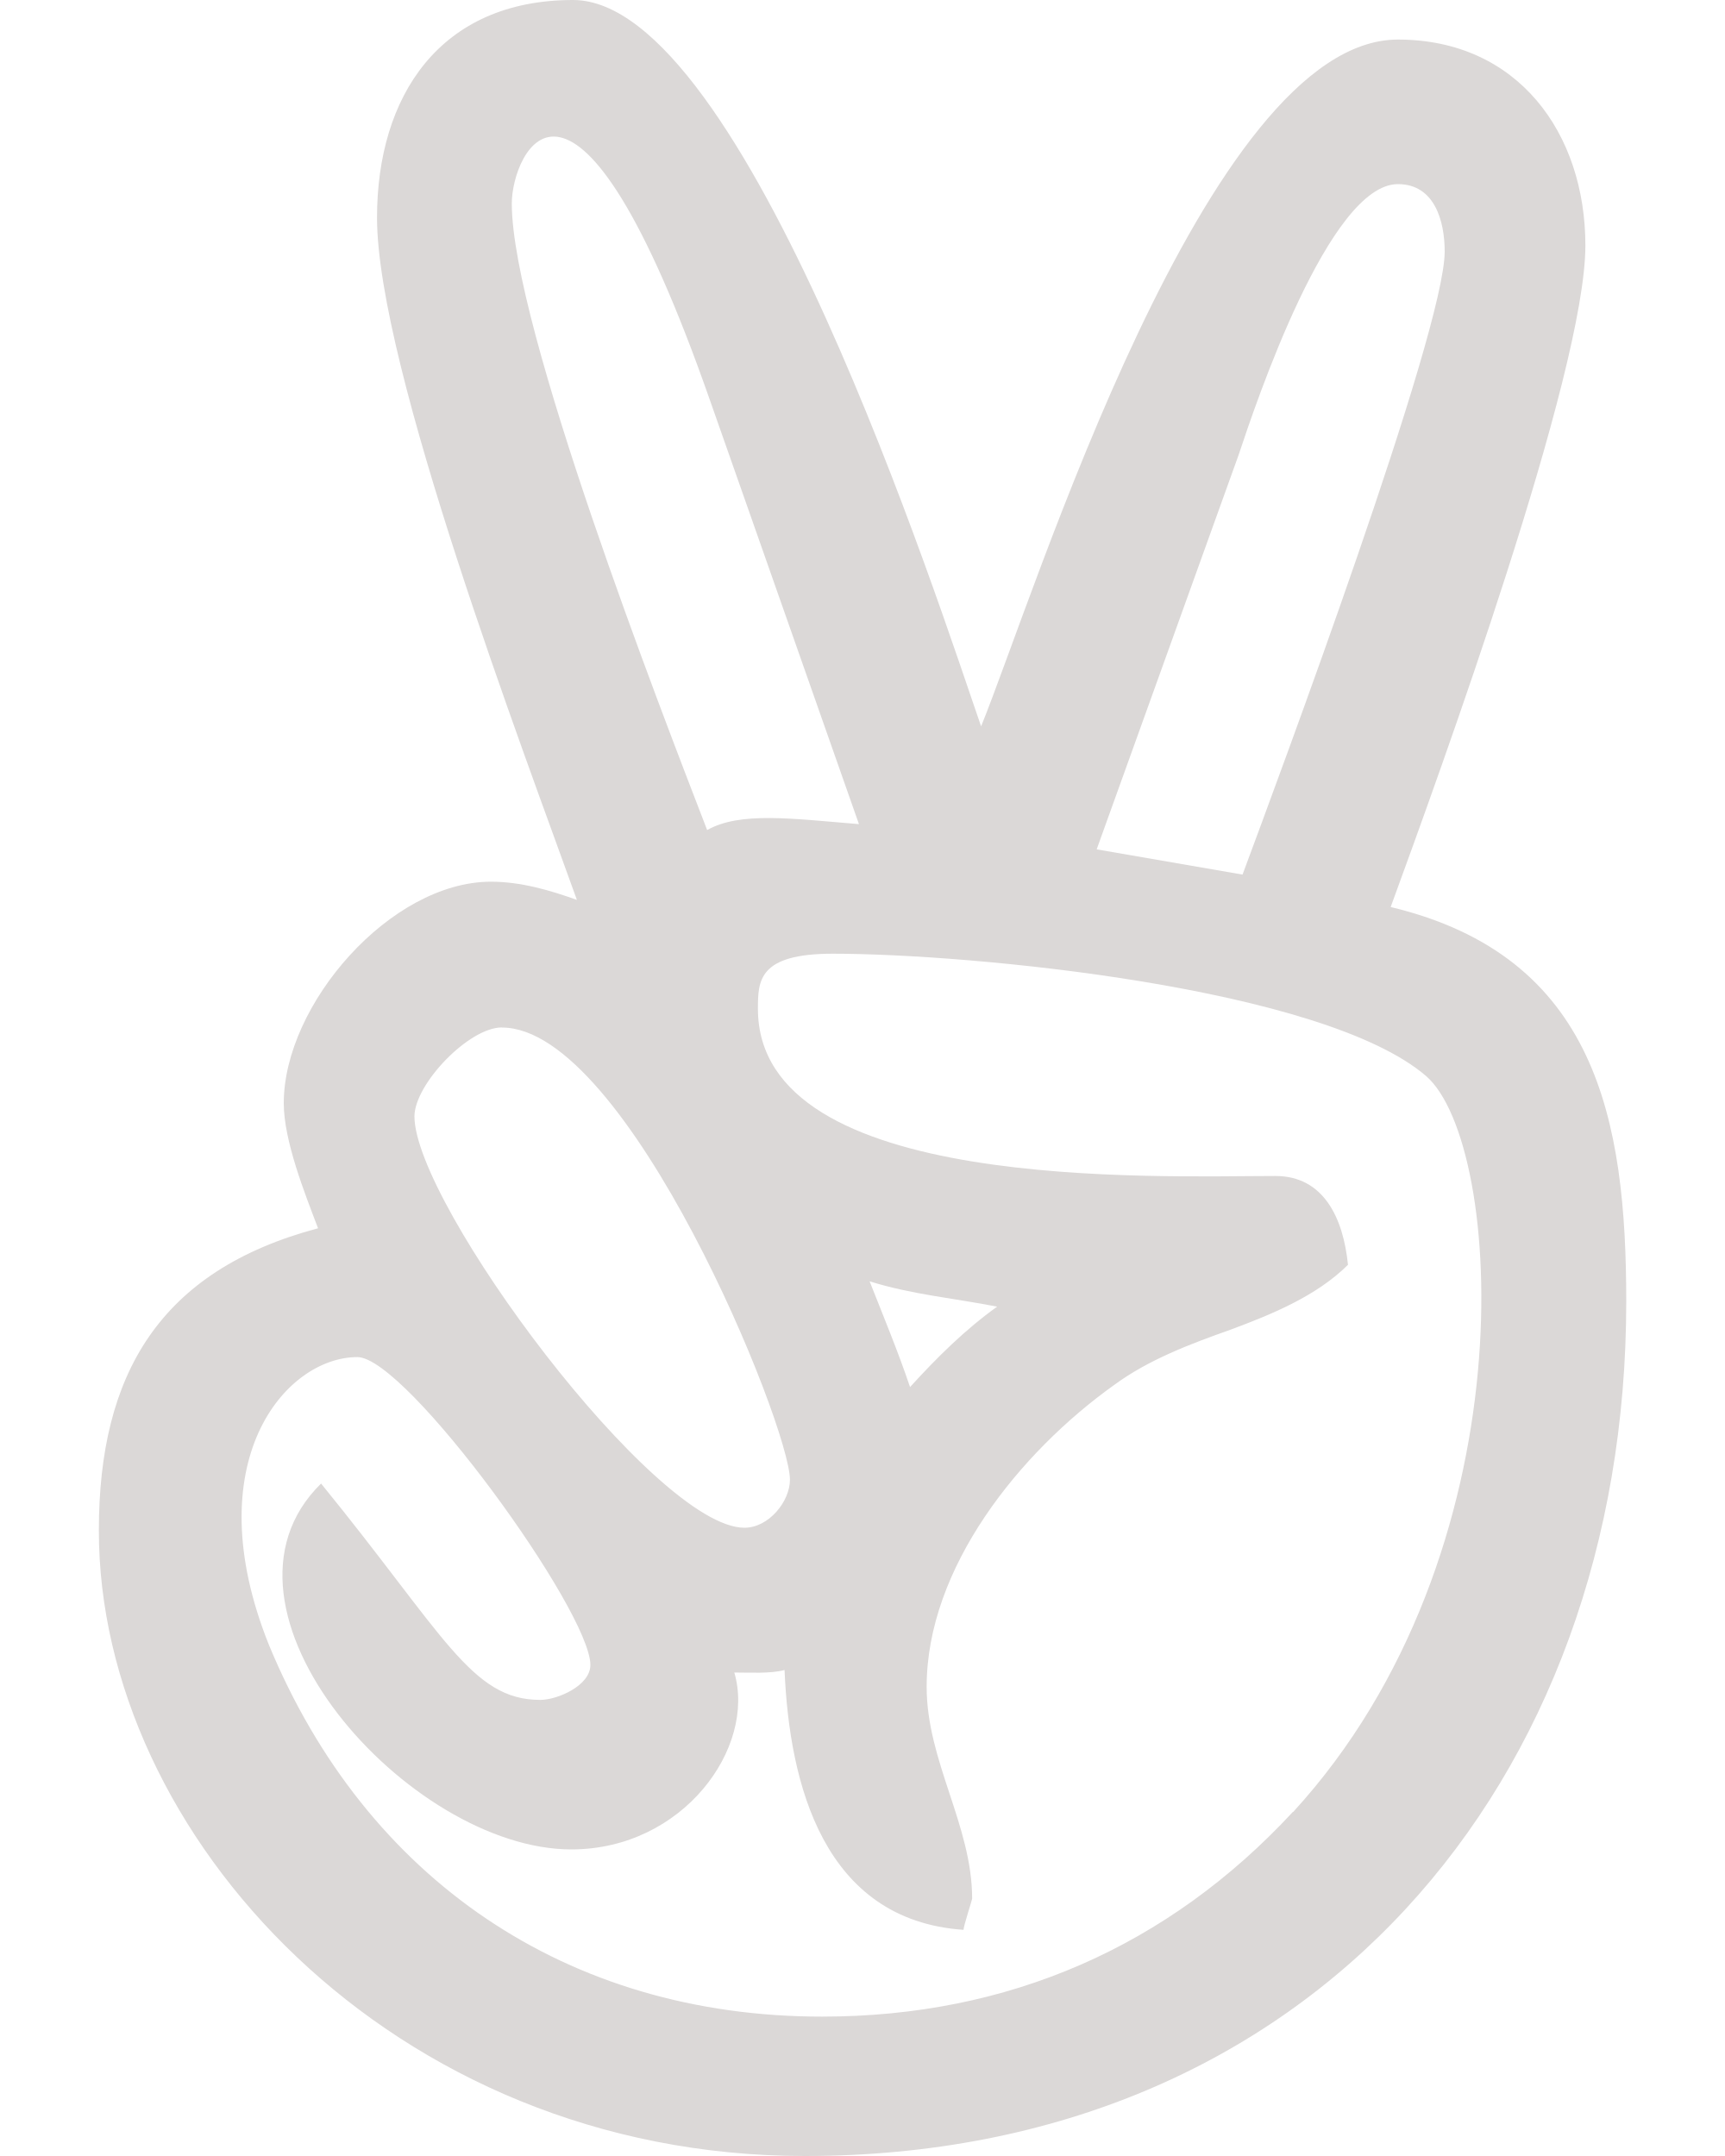
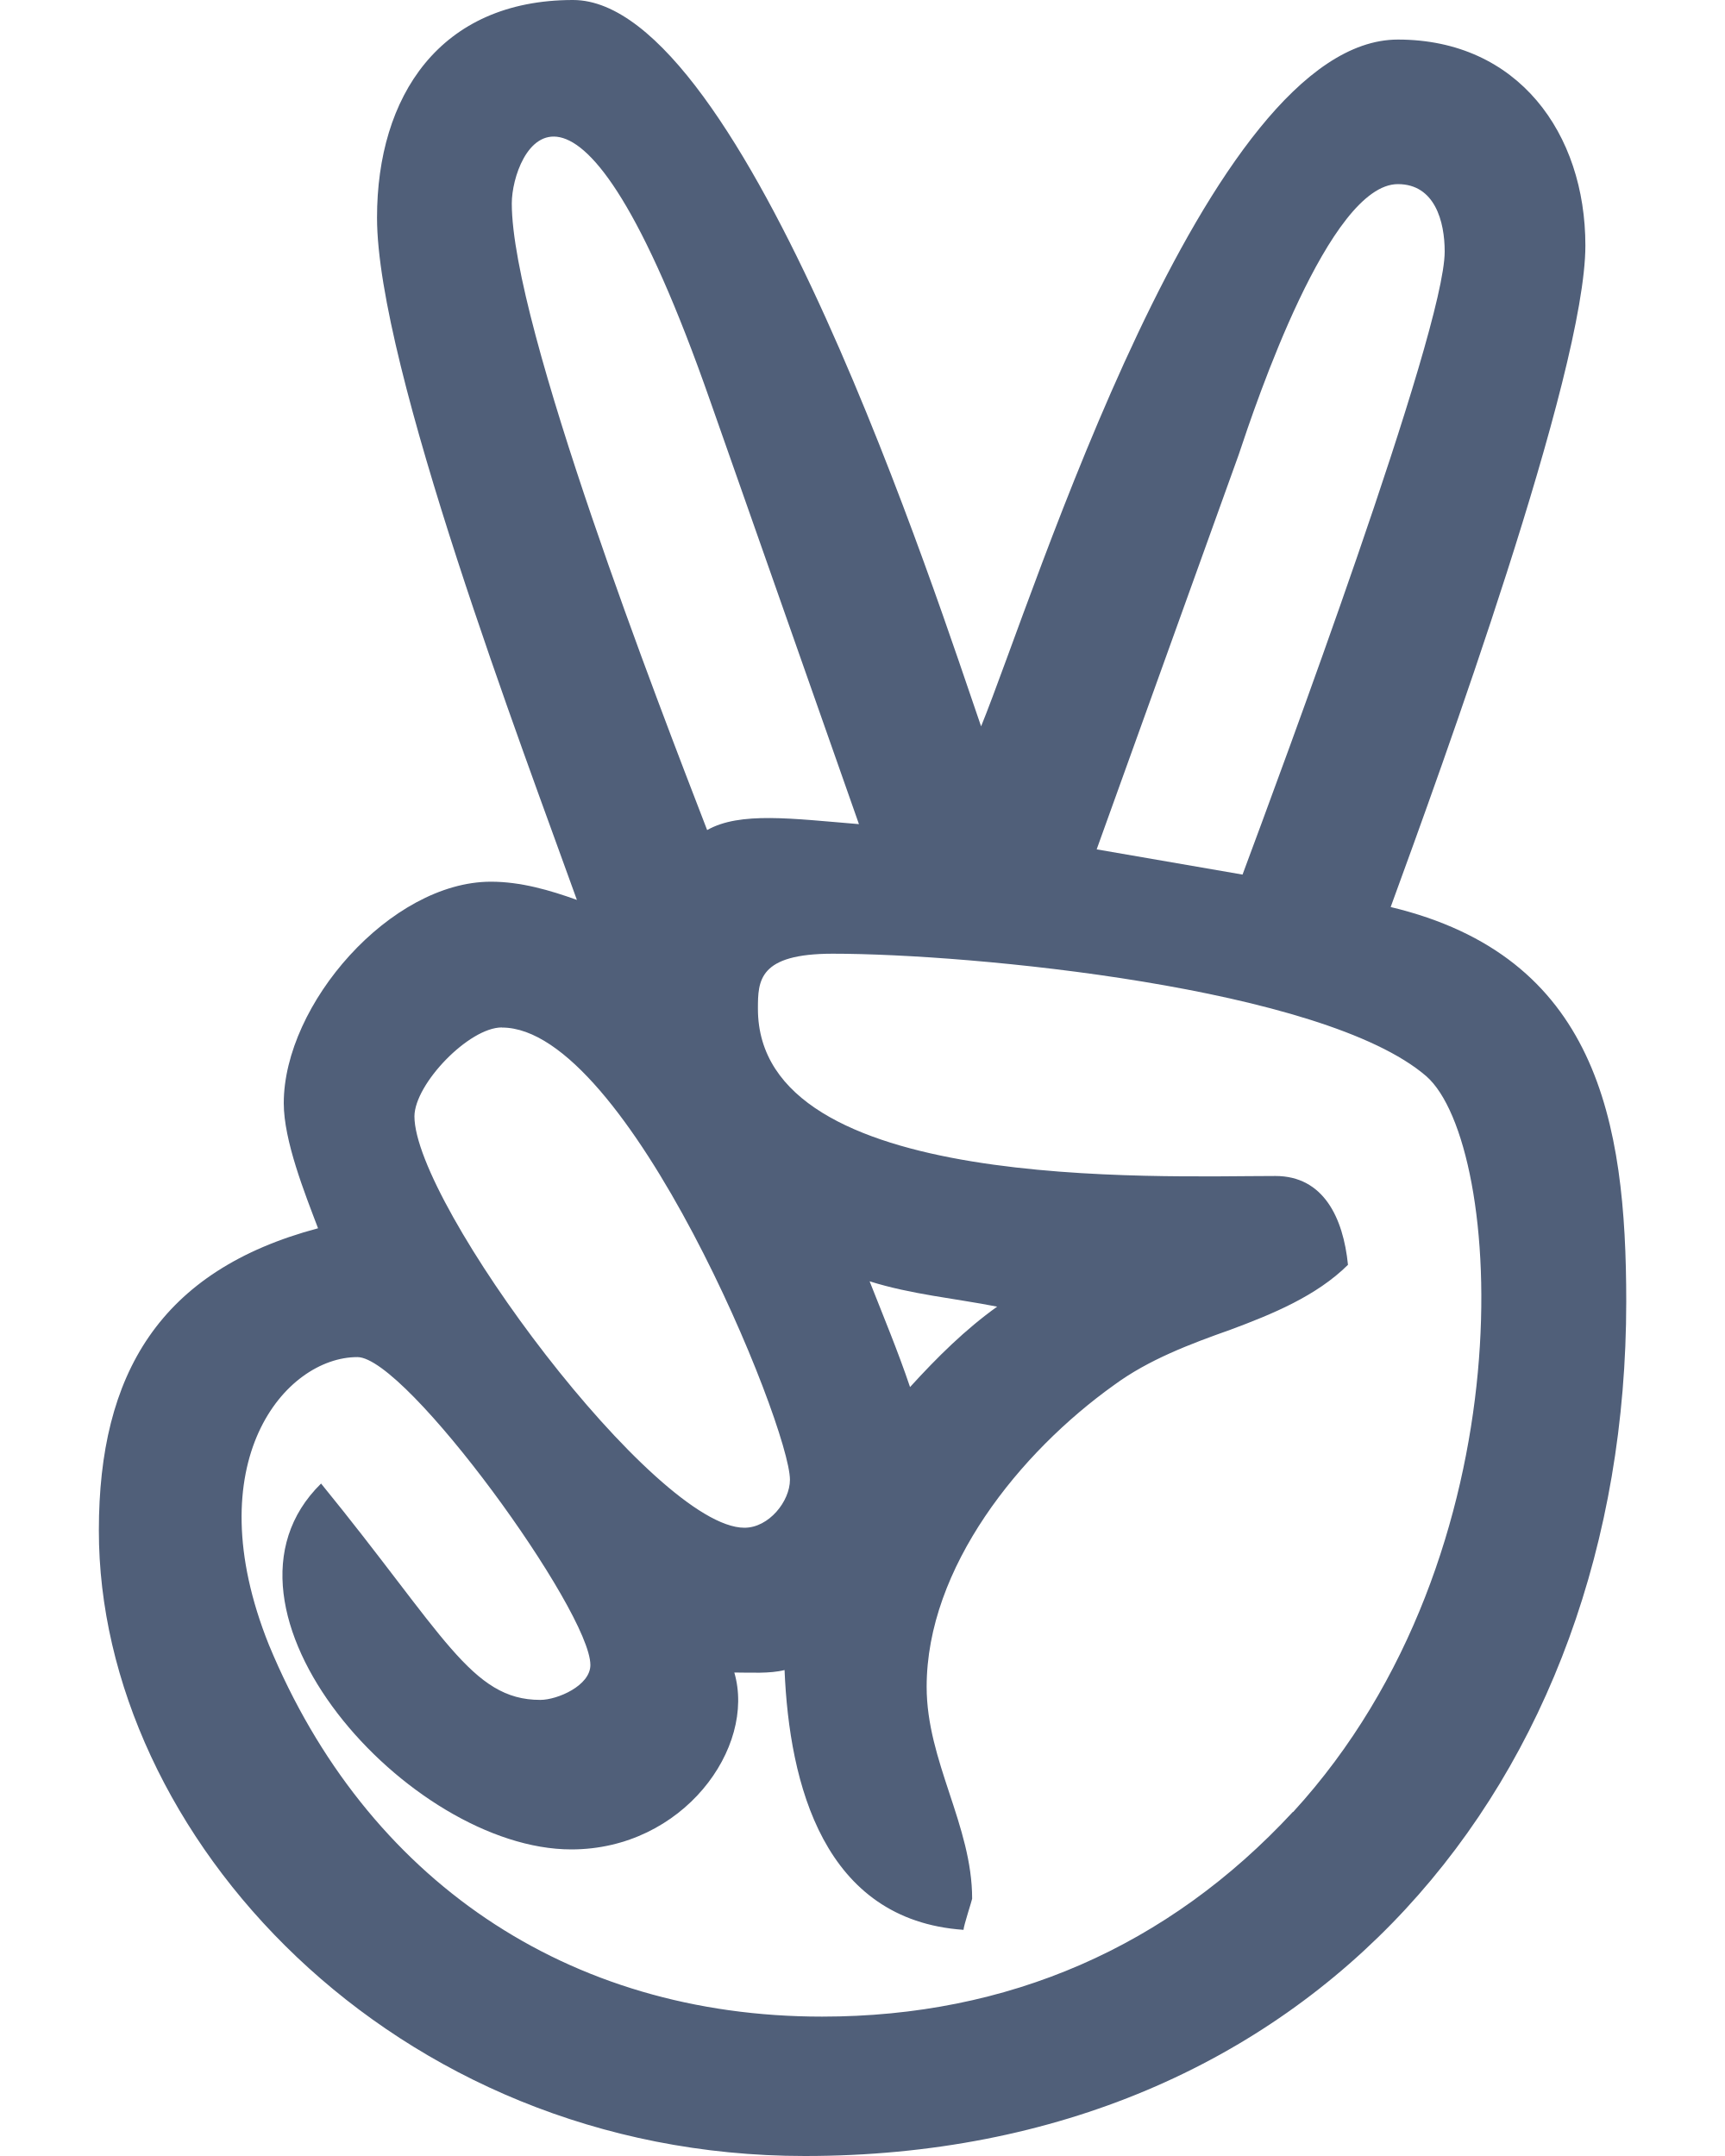
<svg xmlns="http://www.w3.org/2000/svg" width="16" height="20" viewBox="0 0 16 20" fill="none">
-   <path d="M7.465 20C12.161 20 15.084 16.539 15.084 12.074C15.084 10.391 14.809 8.871 12.899 8.414C13.364 7.141 14.705 3.458 14.705 2.277C14.705 1.238 14.08 0.367 12.966 0.367C11.19 0.367 9.599 5.512 9.1 6.738C8.714 5.625 6.908 0 5.315 0C4.078 0 3.497 0.894 3.497 2.019C3.497 3.398 4.858 6.973 5.351 8.348C5.101 8.258 4.83 8.179 4.554 8.179C3.623 8.179 2.632 9.316 2.632 10.234C2.632 10.582 2.827 11.07 2.95 11.394C1.482 11.785 0.917 12.746 0.917 14.195C0.913 17.015 3.636 20 7.465 20ZM11.489 4.219C11.649 3.738 12.329 1.708 12.966 1.708C13.309 1.708 13.4 2.055 13.4 2.333C13.4 3.078 11.864 7.2 11.525 8.113L10.172 7.879L11.489 4.219ZM4.747 1.887V1.887C4.747 1.422 5.324 0.102 6.59 3.727L7.967 7.645C7.346 7.594 6.864 7.527 6.559 7.7C6.125 6.575 4.747 3.024 4.747 1.887ZM4.655 9.531L4.656 9.532C5.822 9.532 7.327 13.227 7.327 13.727C7.327 13.926 7.132 14.172 6.905 14.172C6.073 14.172 3.844 11.168 3.844 10.355C3.847 10.054 4.349 9.531 4.655 9.531ZM3.315 12.589C3.769 12.589 5.476 14.945 5.476 15.445C5.476 15.637 5.17 15.769 5.011 15.769C4.37 15.769 4.12 15.163 2.978 13.762C1.795 14.922 3.794 17.156 5.299 17.156C6.337 17.156 7.014 16.211 6.811 15.515C6.959 15.515 7.141 15.527 7.277 15.492C7.321 16.55 7.639 17.812 8.937 17.902C8.937 17.867 9.017 17.624 9.017 17.613C9.017 16.933 8.595 16.339 8.595 15.648C8.595 14.542 9.459 13.472 10.335 12.847C10.653 12.613 11.04 12.467 11.413 12.335C11.8 12.191 12.21 12.023 12.503 11.733C12.459 11.296 12.276 10.909 11.83 10.909C10.728 10.909 7.03 11.066 7.03 9.358C7.03 9.097 7.035 8.847 7.724 8.847C9.009 8.847 12.274 9.159 13.229 9.983C13.949 10.613 14.196 14.405 11.995 16.808L11.992 16.808C10.834 18.058 9.353 18.707 7.625 18.707C5.261 18.707 3.394 17.433 2.494 15.258C1.814 13.562 2.646 12.589 3.315 12.589ZM8.066 11.886C8.454 12.008 8.851 12.043 9.249 12.121C8.954 12.332 8.693 12.59 8.441 12.867C8.329 12.535 8.194 12.211 8.066 11.886Z" fill="#DBD8D7" />
+   <path d="M7.465 20C12.161 20 15.084 16.539 15.084 12.074C15.084 10.391 14.809 8.871 12.899 8.414C13.364 7.141 14.705 3.458 14.705 2.277C14.705 1.238 14.08 0.367 12.966 0.367C11.19 0.367 9.599 5.512 9.1 6.738C8.714 5.625 6.908 0 5.315 0C4.078 0 3.497 0.894 3.497 2.019C3.497 3.398 4.858 6.973 5.351 8.348C5.101 8.258 4.83 8.179 4.554 8.179C3.623 8.179 2.632 9.316 2.632 10.234C2.632 10.582 2.827 11.07 2.95 11.394C1.482 11.785 0.917 12.746 0.917 14.195C0.913 17.015 3.636 20 7.465 20ZM11.489 4.219C11.649 3.738 12.329 1.708 12.966 1.708C13.309 1.708 13.4 2.055 13.4 2.333C13.4 3.078 11.864 7.2 11.525 8.113L10.172 7.879L11.489 4.219ZM4.747 1.887V1.887C4.747 1.422 5.324 0.102 6.59 3.727L7.967 7.645C7.346 7.594 6.864 7.527 6.559 7.7C6.125 6.575 4.747 3.024 4.747 1.887ZM4.655 9.531L4.656 9.532C5.822 9.532 7.327 13.227 7.327 13.727C7.327 13.926 7.132 14.172 6.905 14.172C6.073 14.172 3.844 11.168 3.844 10.355C3.847 10.054 4.349 9.531 4.655 9.531ZM3.315 12.589C3.769 12.589 5.476 14.945 5.476 15.445C5.476 15.637 5.17 15.769 5.011 15.769C4.37 15.769 4.12 15.163 2.978 13.762C1.795 14.922 3.794 17.156 5.299 17.156C6.337 17.156 7.014 16.211 6.811 15.515C6.959 15.515 7.141 15.527 7.277 15.492C7.321 16.55 7.639 17.812 8.937 17.902C8.937 17.867 9.017 17.624 9.017 17.613C9.017 16.933 8.595 16.339 8.595 15.648C8.595 14.542 9.459 13.472 10.335 12.847C10.653 12.613 11.04 12.467 11.413 12.335C11.8 12.191 12.21 12.023 12.503 11.733C12.459 11.296 12.276 10.909 11.83 10.909C10.728 10.909 7.03 11.066 7.03 9.358C7.03 9.097 7.035 8.847 7.724 8.847C9.009 8.847 12.274 9.159 13.229 9.983C13.949 10.613 14.196 14.405 11.995 16.808L11.992 16.808C10.834 18.058 9.353 18.707 7.625 18.707C5.261 18.707 3.394 17.433 2.494 15.258C1.814 13.562 2.646 12.589 3.315 12.589ZM8.066 11.886C8.454 12.008 8.851 12.043 9.249 12.121C8.954 12.332 8.693 12.59 8.441 12.867C8.329 12.535 8.194 12.211 8.066 11.886Z" fill="#505F79" />
</svg>
